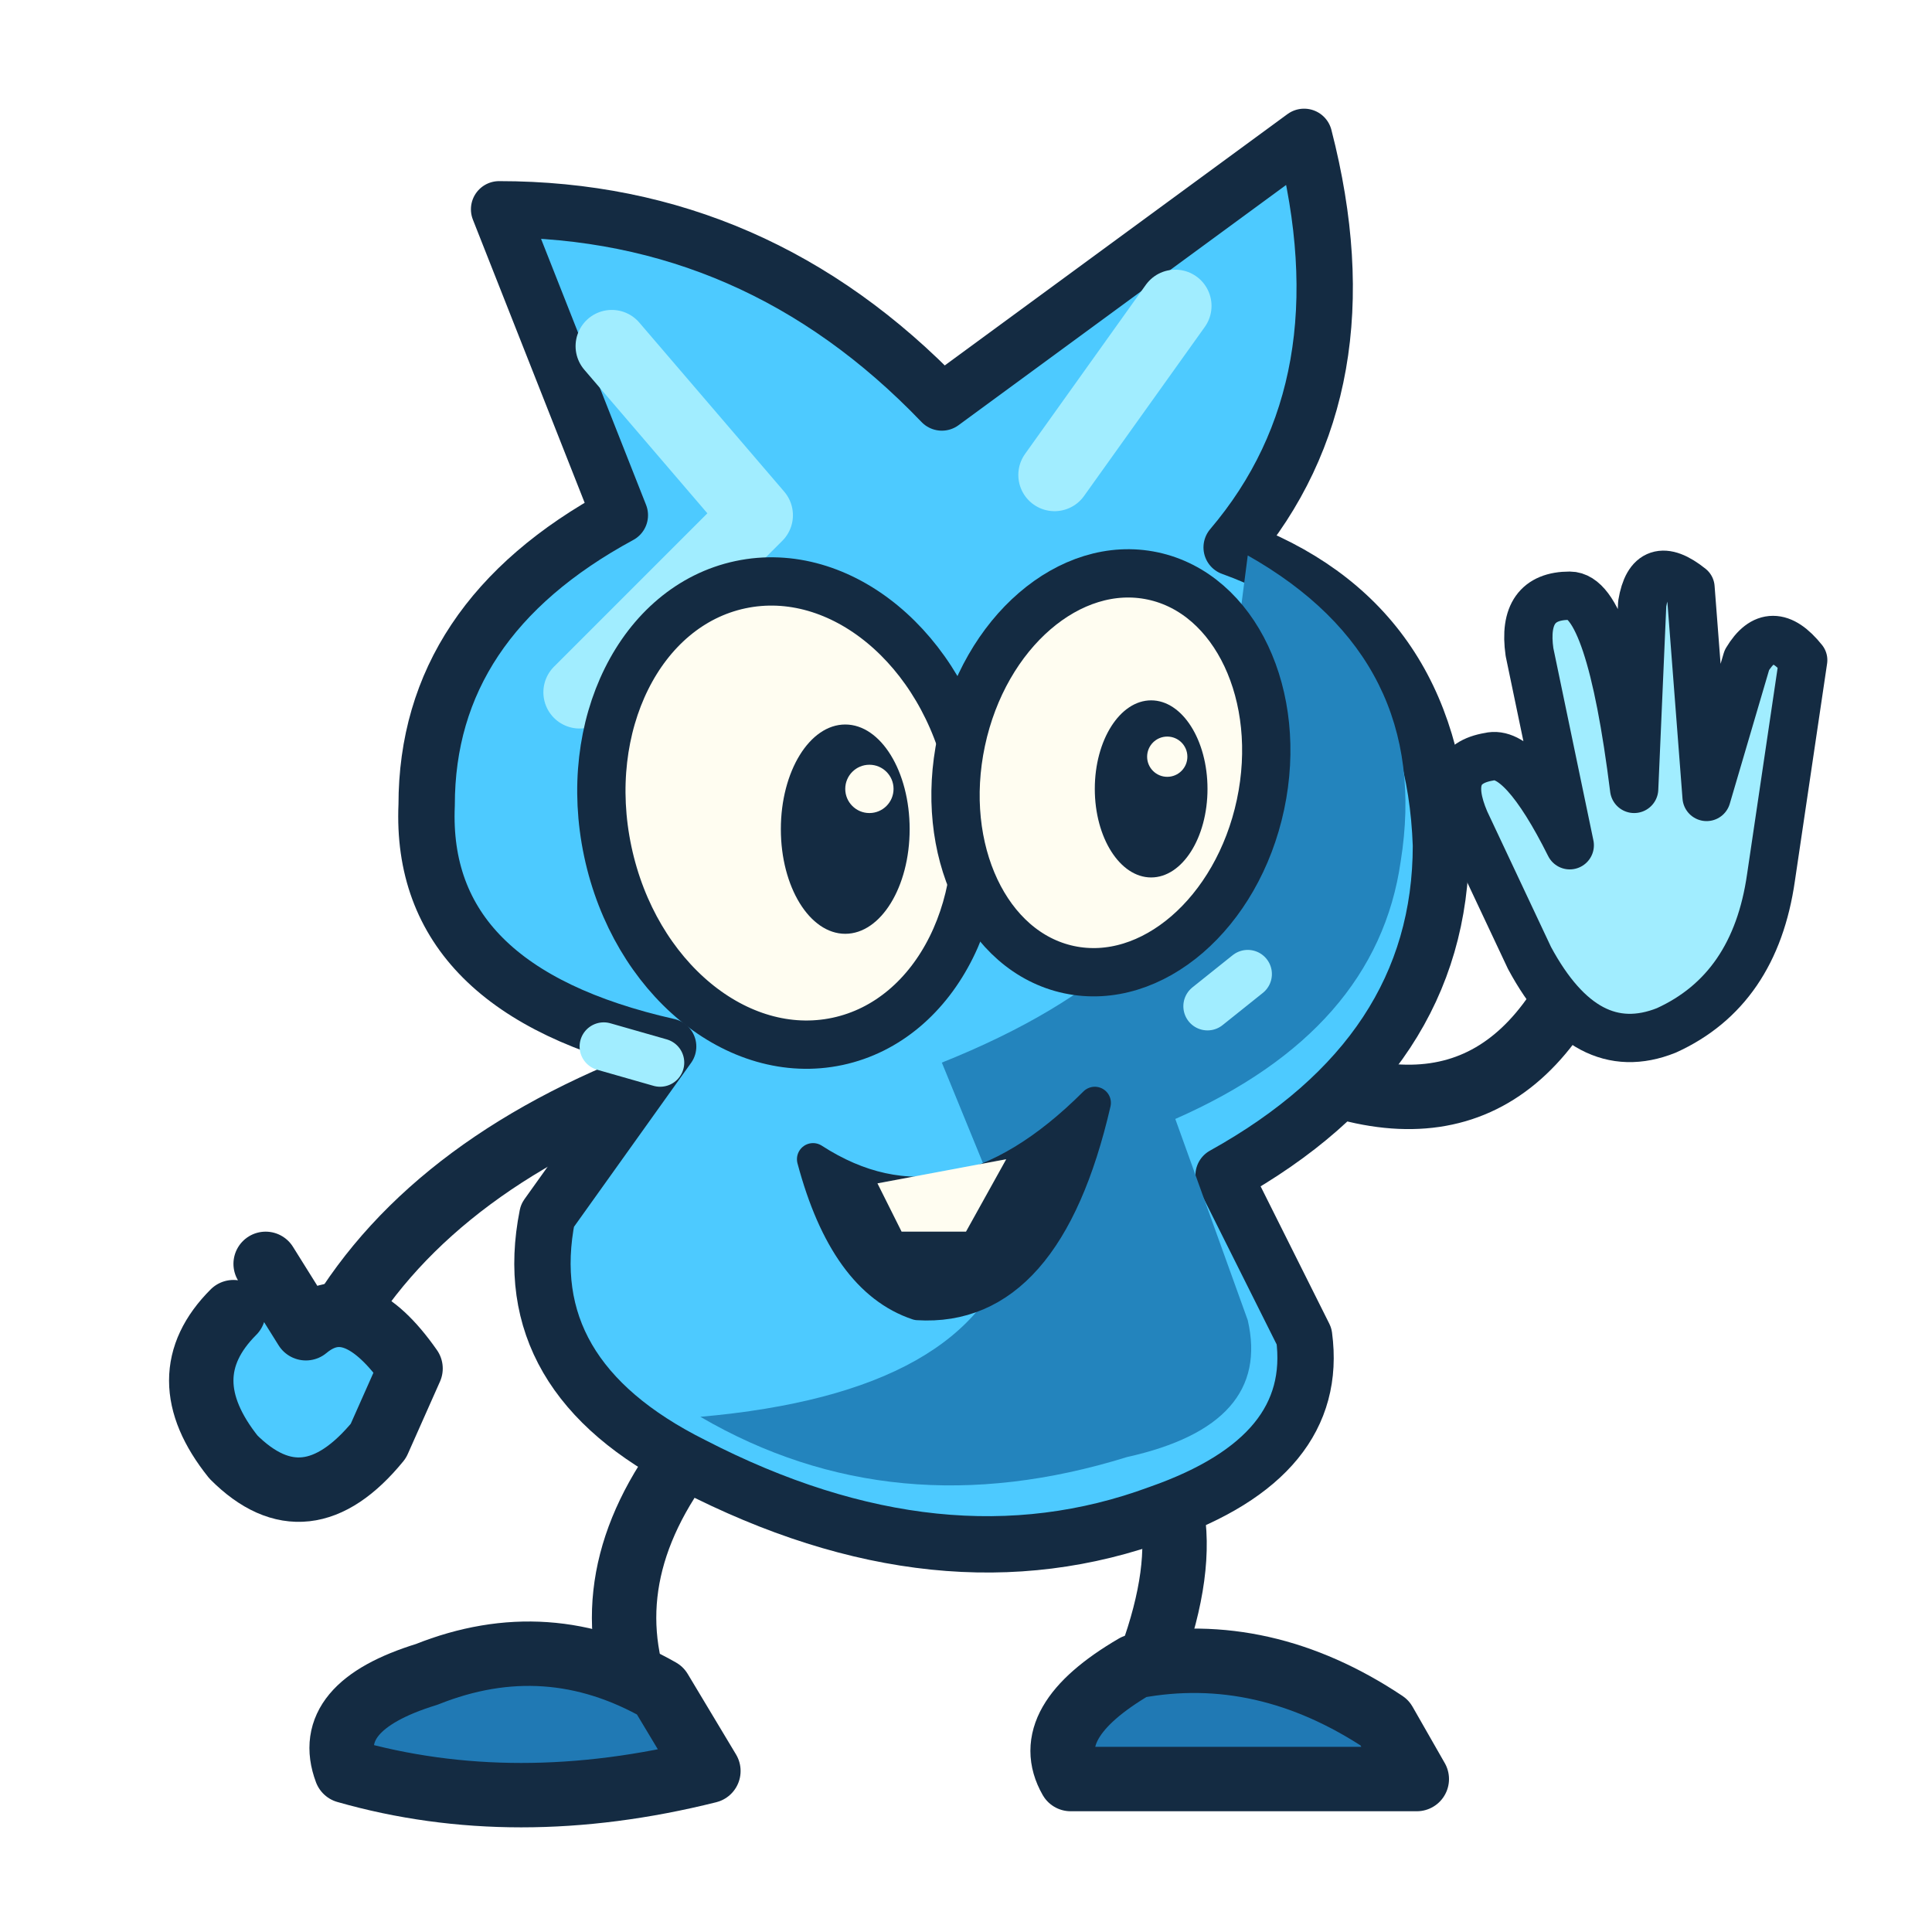
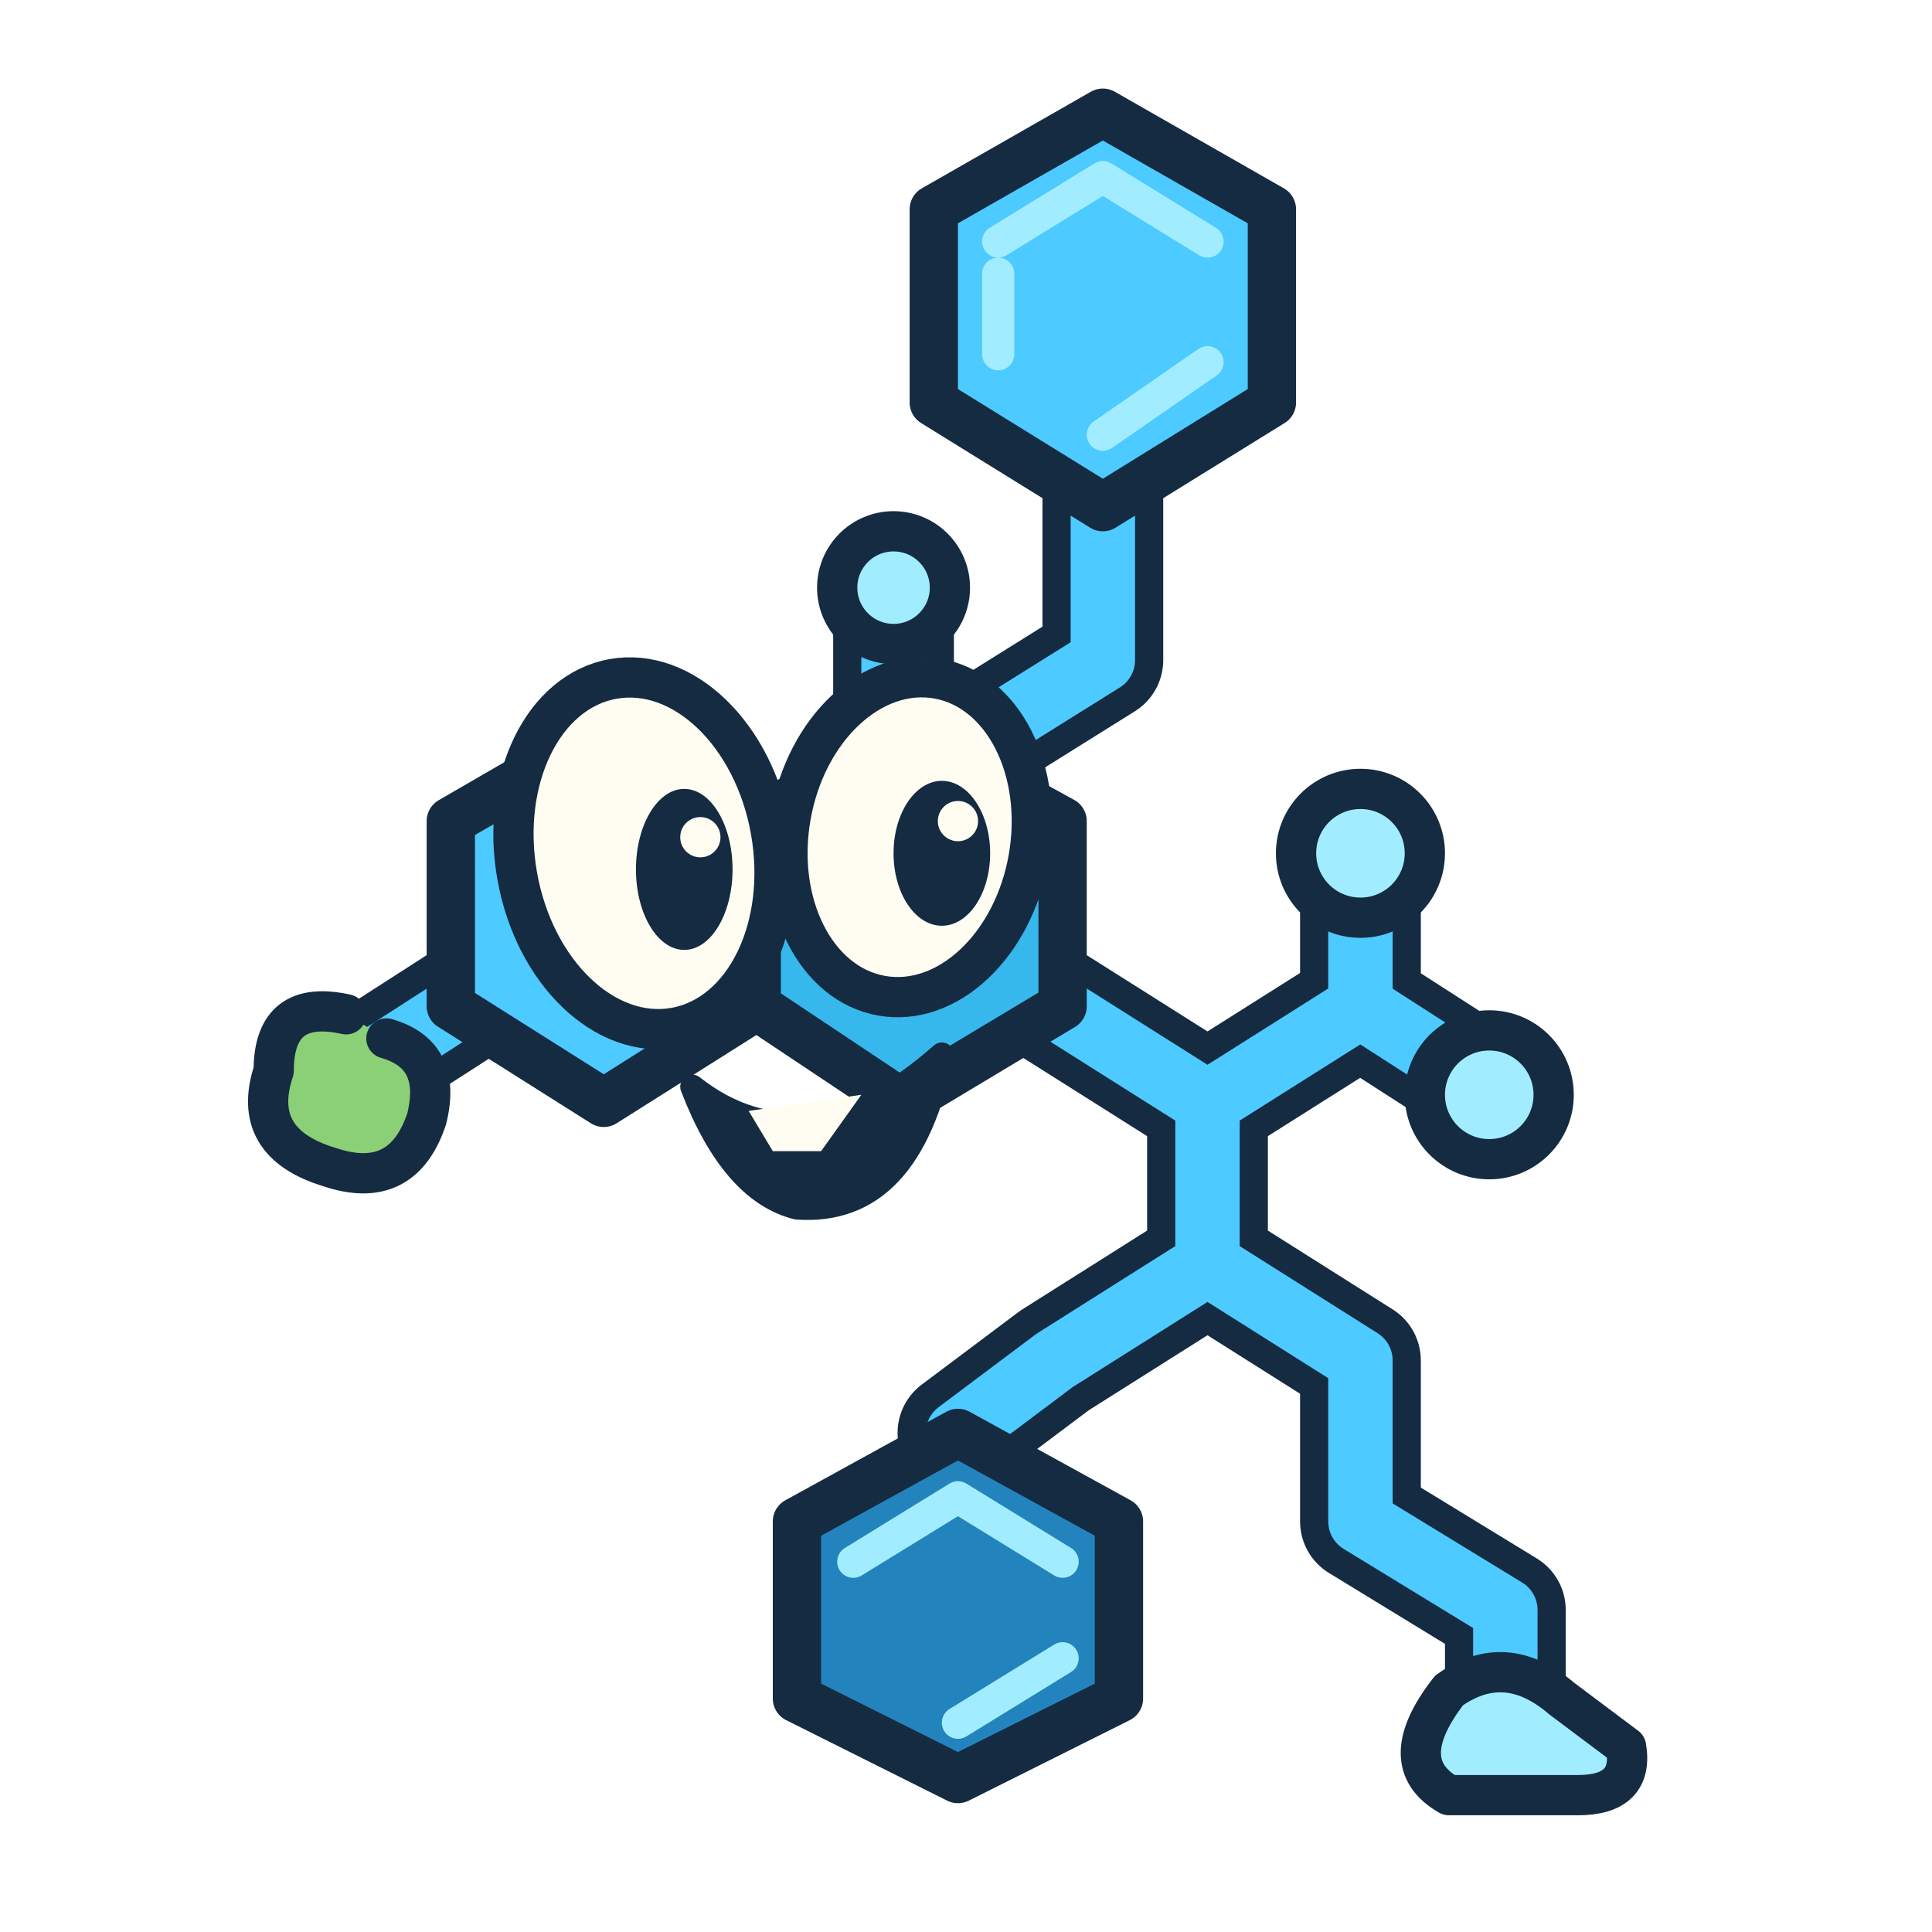
<svg xmlns="http://www.w3.org/2000/svg" width="240" height="240" viewBox="0 0 240 240" role="img" aria-labelledby="isp-title isp-description">
-   <g id="isp-limbs" stroke="#142b42" stroke-width="8" stroke-linecap="round" stroke-linejoin="round">
-     <path d="M91 174 Q75 190 78 206 L61 213 M137 176 Q151 184 143 206 L162 213" fill="none" />
-     <path d="M53 208 Q68 202 82 210 L88 220 Q64 226 43 220 Q40 212 53 208Z" fill="#2079b4" />
-     <path d="M141 207 Q157 204 172 214 L176 221 L133 221 Q129 214 141 207Z" fill="#2079b4" />
-     <path d="M159 132 Q188 146 199 114 M77 136 Q49 148 39 170" fill="none" />
-     <path d="M29 163 Q21 171 29 181 Q38 190 47 179 L51 170 Q44 160 38 165 L33 157" fill="#4dcaff" />
-     <path d="M190 119 L182 102 Q179 95 185 94 Q189 93 195 105 L190 81 Q189 74 195 74 Q200 74 203 98 L204 75 Q205 69 210 73 L212 99 L217 82 Q220 77 224 82 L220 109 Q218 123 207 128 Q197 132 190 119Z" fill="#a1edff" stroke-width="6" />
+   <g id="isp-molecular-scaffold" stroke="#142b42" stroke-linecap="round" stroke-linejoin="round">
+     <g id="isp-bond-limbs" fill="none">
+       <path d="M137 62 V82 L121 92 M111 91 V76 M57 125 L43 134 M131 125 L150 137 L169 125 L183 134 M169 125 V109 M150 137 V157 L131 169 L119 178 M150 157 L169 169 V189 L187 200 V216" stroke-width="15" />
+       <path d="M137 62 V82 L121 92 M111 91 V76 M57 125 L43 134 M131 125 L150 137 L169 125 L183 134 M169 125 V109 M150 137 V157 L131 169 L119 178 M150 157 L169 169 V189 L187 200 V216" stroke="#4dcaff" stroke-width="8" />
+     </g>
+     <g id="isp-ring-masses" stroke-width="6">
+       <path id="isp-upper-phenyl" d="M137 14 L158 26 V50 L137 63 L116 50 V26Z" fill="#4dcaff" />
+       <path id="isp-fused-benzene" d="M56 102 L75 91 L94 102 V125 L75 137 L56 125Z" fill="#4dcaff" />
+       <path id="isp-fused-heterocycle" d="M94 102 L112 91 L132 102 V125 L112 137 L94 125Z" fill="#36b8ed" />
+       <path id="isp-lower-phenyl-foot" d="M119 178 L139 189 V211 L119 221 L99 211 V189Z" fill="#2384bd" />
+     </g>
+     <g id="isp-terminal-groups" stroke-width="5">
+       <circle cx="111" cy="73" r="7" fill="#a1edff" />
+       <path d="M43 126 Q34 124 34 133 Q31 142 41 145 Q50 148 53 139 Q55 131 48 129" fill="#8bcf76" />
+       <circle cx="169" cy="106" r="8" fill="#a1edff" />
+       <circle cx="185" cy="136" r="8" fill="#a1edff" />
+       <path d="M180 210 Q187 205 194 211 L202 217 Q203 223 196 223 H180 Q173 219 180 210Z" fill="#a1edff" />
+     </g>
  </g>
-   <g id="isp-body" stroke="#142b42" stroke-width="7" stroke-linecap="round" stroke-linejoin="round">
-     <path d="M77 64 L62 26 Q94 26 117 50 L162 17 Q170 48 153 68 Q178 77 179 105 Q179 131 152 146 L162 166 Q164 181 144 188 Q117 198 86 182 Q64 171 68 151 L83 130 Q52 123 53 100 Q53 77 77 64Z" fill="#4dcaff" />
-     <path d="M155 69 Q178 82 174 107 Q171 128 146 139 L155 164 Q158 177 140 181 Q111 190 87 176 Q121 173 126 154 L117 132 Q147 120 151 100Z" fill="#2384bd" stroke="none" />
-     <path d="M76 43 L94 64 L72 86 M146 38 L131 59" fill="none" stroke="#a1edff" stroke-width="9" />
+   <g id="isp-ring-accents" fill="none" stroke="#a1edff" stroke-width="4" stroke-linecap="round" stroke-linejoin="round">
+     <path d="M124 30 L137 22 L150 30 M150 45 L137 54 M124 44 V34 M106 194 L119 186 L132 194 M132 206 L119 214" />
  </g>
  <g id="isp-face" stroke="#142b42" stroke-linecap="round" stroke-linejoin="round">
-     <ellipse cx="98" cy="101" rx="23" ry="29" transform="rotate(-12 98 101)" fill="#fffdf1" stroke-width="6" />
-     <ellipse cx="138" cy="96" rx="19" ry="25" transform="rotate(12 138 96)" fill="#fffdf1" stroke-width="6" />
-     <ellipse cx="105" cy="103" rx="8" ry="13" fill="#142b42" stroke="none" />
-     <ellipse cx="143" cy="98" rx="7" ry="11" fill="#142b42" stroke="none" />
-     <circle cx="108" cy="98" r="3" fill="#fffdf1" stroke="none" />
-     <circle cx="145" cy="94" r="2.5" fill="#fffdf1" stroke="none" />
-     <path d="M101 144 Q118 155 136 137 Q130 163 114 162 Q105 159 101 144Z" fill="#142b42" stroke-width="4" />
-     <path d="M109 147 L125 144 L120 153 L112 153Z" fill="#fffdf1" stroke="none" />
-     <path d="M75 130 L82 132 M150 125 L155 121" fill="none" stroke="#a1edff" stroke-width="6" />
+     <ellipse cx="80" cy="106" rx="16" ry="22" transform="rotate(-10 80 106)" fill="#fffdf1" stroke-width="5" />
+     <ellipse cx="113" cy="104" rx="15" ry="20" transform="rotate(10 113 104)" fill="#fffdf1" stroke-width="5" />
+     <ellipse cx="85" cy="108" rx="6" ry="10" fill="#142b42" stroke="none" />
+     <ellipse cx="117" cy="106" rx="6" ry="9" fill="#142b42" stroke="none" />
+     <circle cx="87" cy="104" r="2.5" fill="#fffdf1" stroke="none" />
+     <circle cx="119" cy="102" r="2.5" fill="#fffdf1" stroke="none" />
+     <path d="M86 135 Q100 146 117 131 Q113 151 99 150 Q91 148 86 135Z" fill="#142b42" stroke-width="3" />
+     <path d="M93 138 L107 136 L102 143 L96 143Z" fill="#fffdf1" stroke="none" />
  </g>
</svg>
